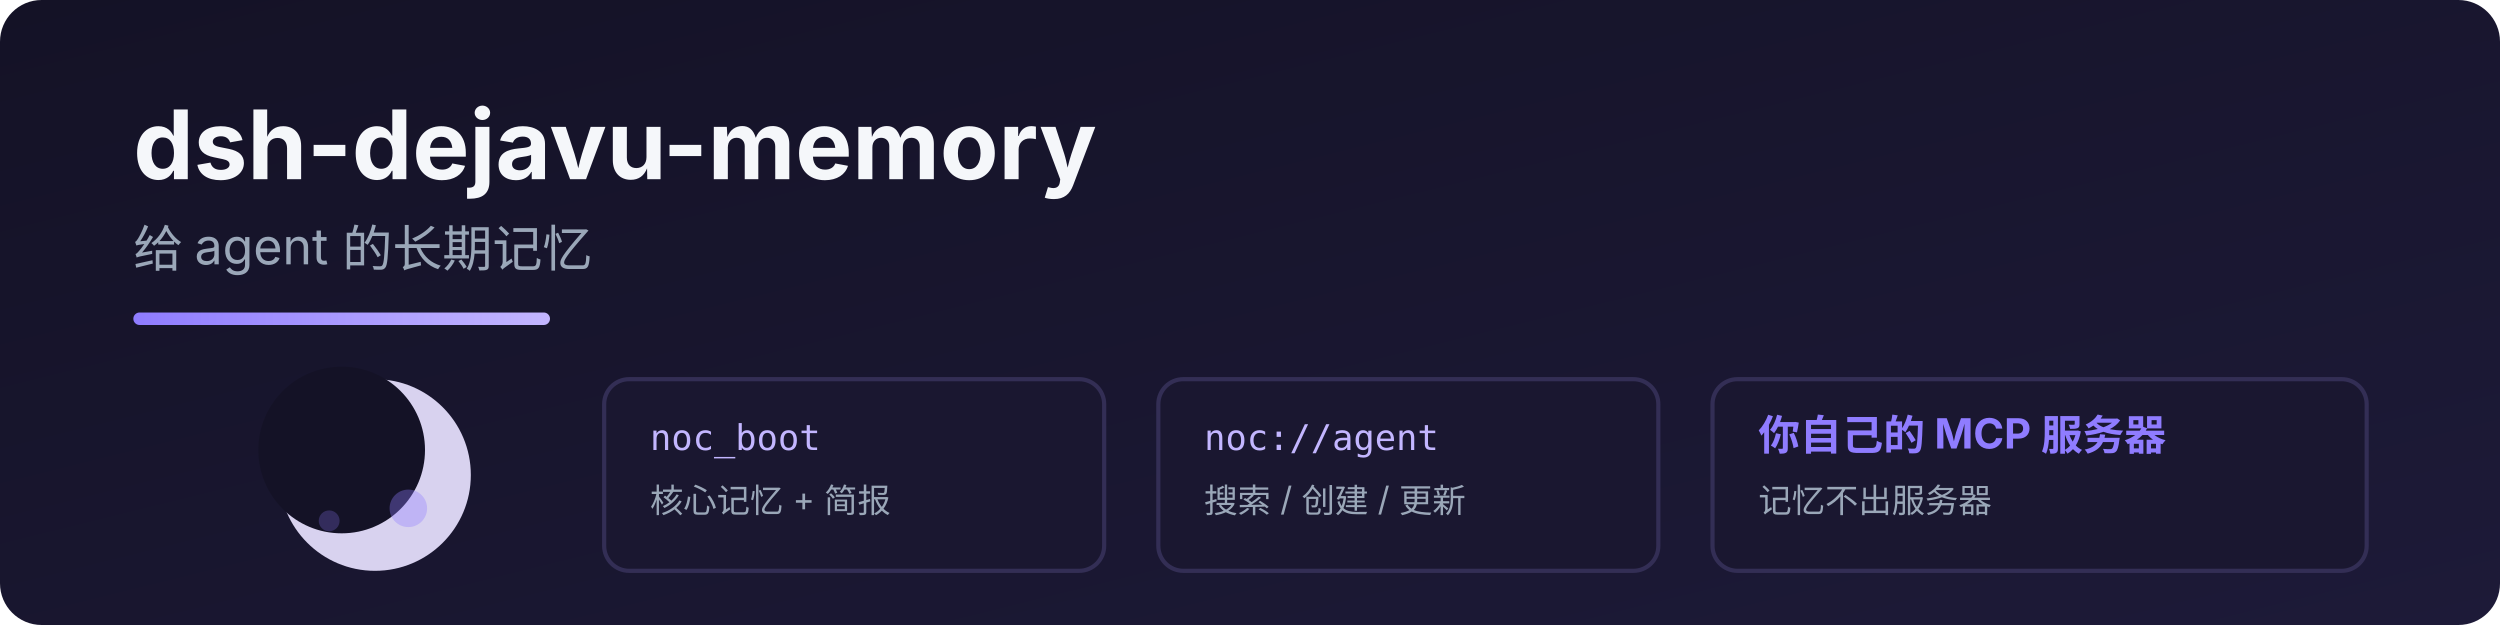
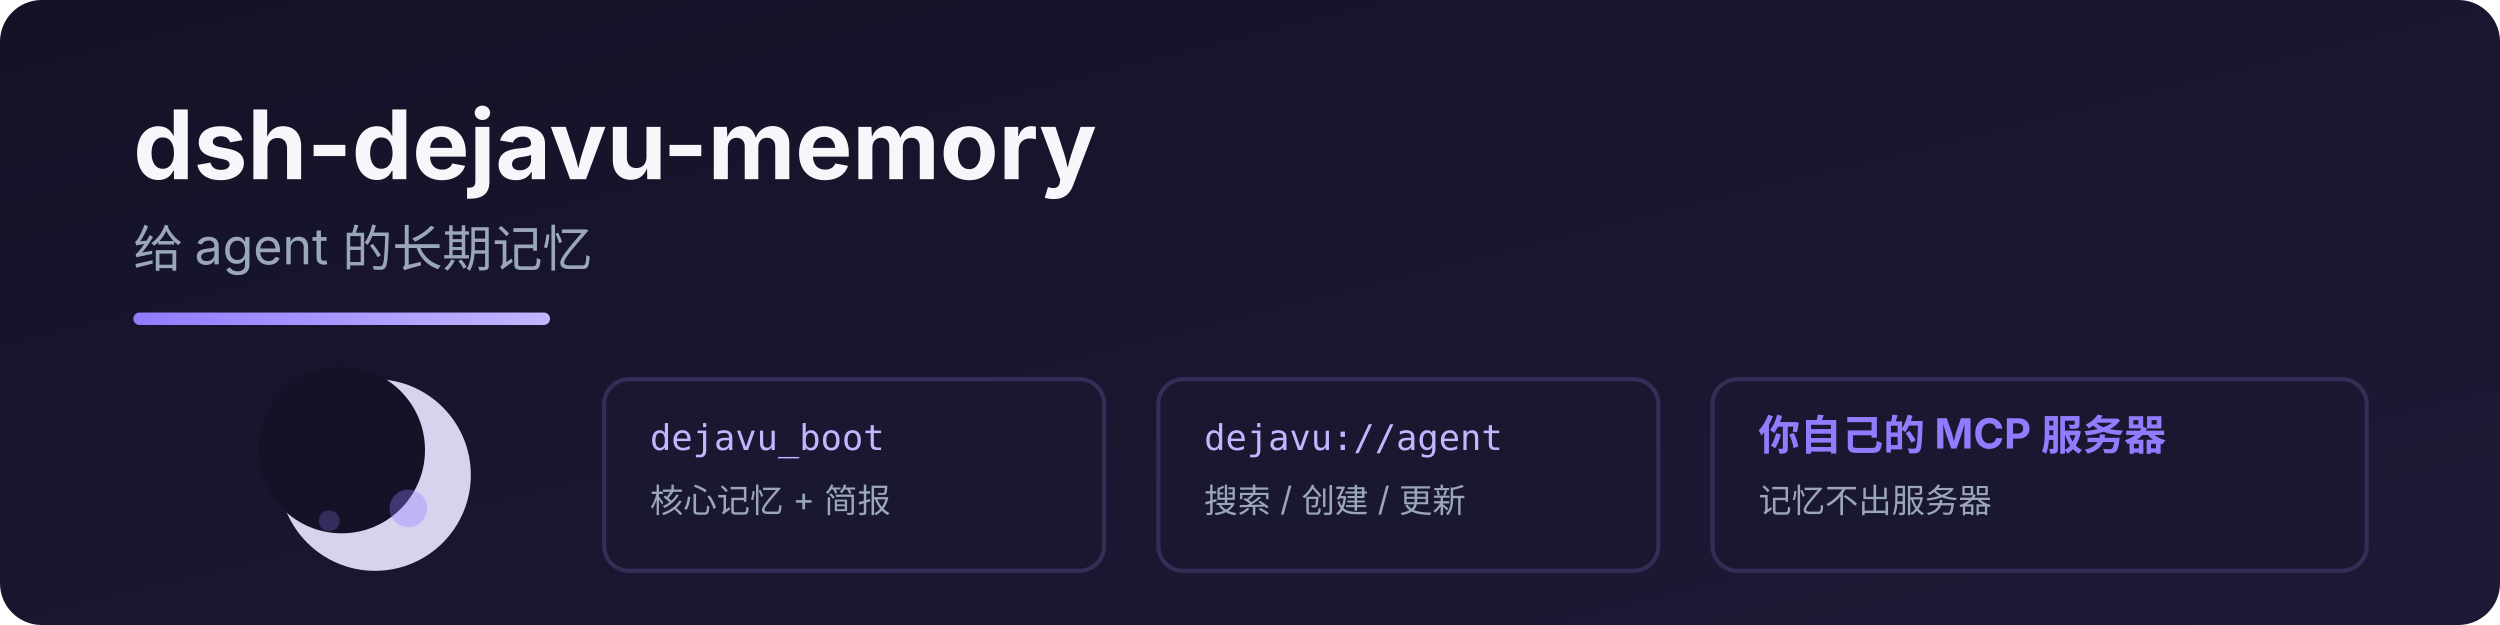
<svg xmlns="http://www.w3.org/2000/svg" viewBox="0 0 1200 300" width="100%" role="img" aria-label="dsh-dejavu-memory —— 给 DeepSeek Harness 接上长期记忆">
  <defs>
    <linearGradient id="bg" x1="0" y1="0" x2="1" y2="1">
      <stop offset="0" stop-color="#141226" />
      <stop offset="1" stop-color="#1d1a38" />
    </linearGradient>
    <linearGradient id="accent" x1="0" y1="0" x2="1" y2="0">
      <stop offset="0" stop-color="#8f7cff" />
      <stop offset="1" stop-color="#c3b6ff" />
    </linearGradient>
  </defs>
  <rect width="1200" height="300" rx="20" fill="url(#bg)" />
  <text x="64" y="86" font-family="-apple-system, BlinkMacSystemFont, PingFang SC, Microsoft YaHei, sans-serif" font-size="46" font-weight="700" fill="#f5f7fa">dsh-dejavu-memory</text>
  <text x="64" y="128" font-family="-apple-system, BlinkMacSystemFont, PingFang SC, Microsoft YaHei, sans-serif" font-size="24" fill="#9aa7b8">给 agent 的长期记忆</text>
  <rect x="64" y="150" width="200" height="6" rx="3" fill="url(#accent)" />
  <circle cx="180" cy="228" r="46" fill="#e8e2ff" opacity="0.92" />
  <circle cx="164" cy="216" r="40" fill="#141226" />
  <circle cx="196" cy="244" r="9" fill="#8f7cff" opacity="0.35" />
  <circle cx="158" cy="250" r="5" fill="#8f7cff" opacity="0.25" />
  <rect x="290" y="182" width="240" height="92" rx="12" fill="#1a1730" stroke="#332e55" stroke-width="2" />
-   <text x="312" y="216" font-family="ui-monospace, SFMono-Regular, Menlo, monospace" font-size="17" fill="#c3b6ff">noc_boot</text>
+   <text x="312" y="216" font-family="ui-monospace, SFMono-Regular, Menlo, monospace" font-size="17" fill="#c3b6ff">dejavu_boot</text>
  <text x="312" y="246" font-family="-apple-system, BlinkMacSystemFont, PingFang SC, Microsoft YaHei, sans-serif" font-size="16" fill="#9aa7b8">核心记忆 + 简报</text>
  <rect x="556" y="182" width="240" height="92" rx="12" fill="#1a1730" stroke="#332e55" stroke-width="2" />
-   <text x="578" y="216" font-family="ui-monospace, SFMono-Regular, Menlo, monospace" font-size="17" fill="#c3b6ff">noc://agent</text>
+   <text x="578" y="216" font-family="ui-monospace, SFMono-Regular, Menlo, monospace" font-size="17" fill="#c3b6ff">dejavu://agent</text>
  <text x="578" y="246" font-family="-apple-system, BlinkMacSystemFont, PingFang SC, Microsoft YaHei, sans-serif" font-size="16" fill="#9aa7b8">搜索 / 创建 / 更新</text>
  <rect x="822" y="182" width="314" height="92" rx="12" fill="#1a1730" stroke="#332e55" stroke-width="2" />
  <text x="844" y="216" font-family="-apple-system, BlinkMacSystemFont, PingFang SC, Microsoft YaHei, sans-serif" font-size="20" font-weight="700" fill="#8f7cff">你自己的 MCP 服务器</text>
  <text x="844" y="246" font-family="-apple-system, BlinkMacSystemFont, PingFang SC, Microsoft YaHei, sans-serif" font-size="16" fill="#9aa7b8">记忆不出服务器</text>
</svg>
